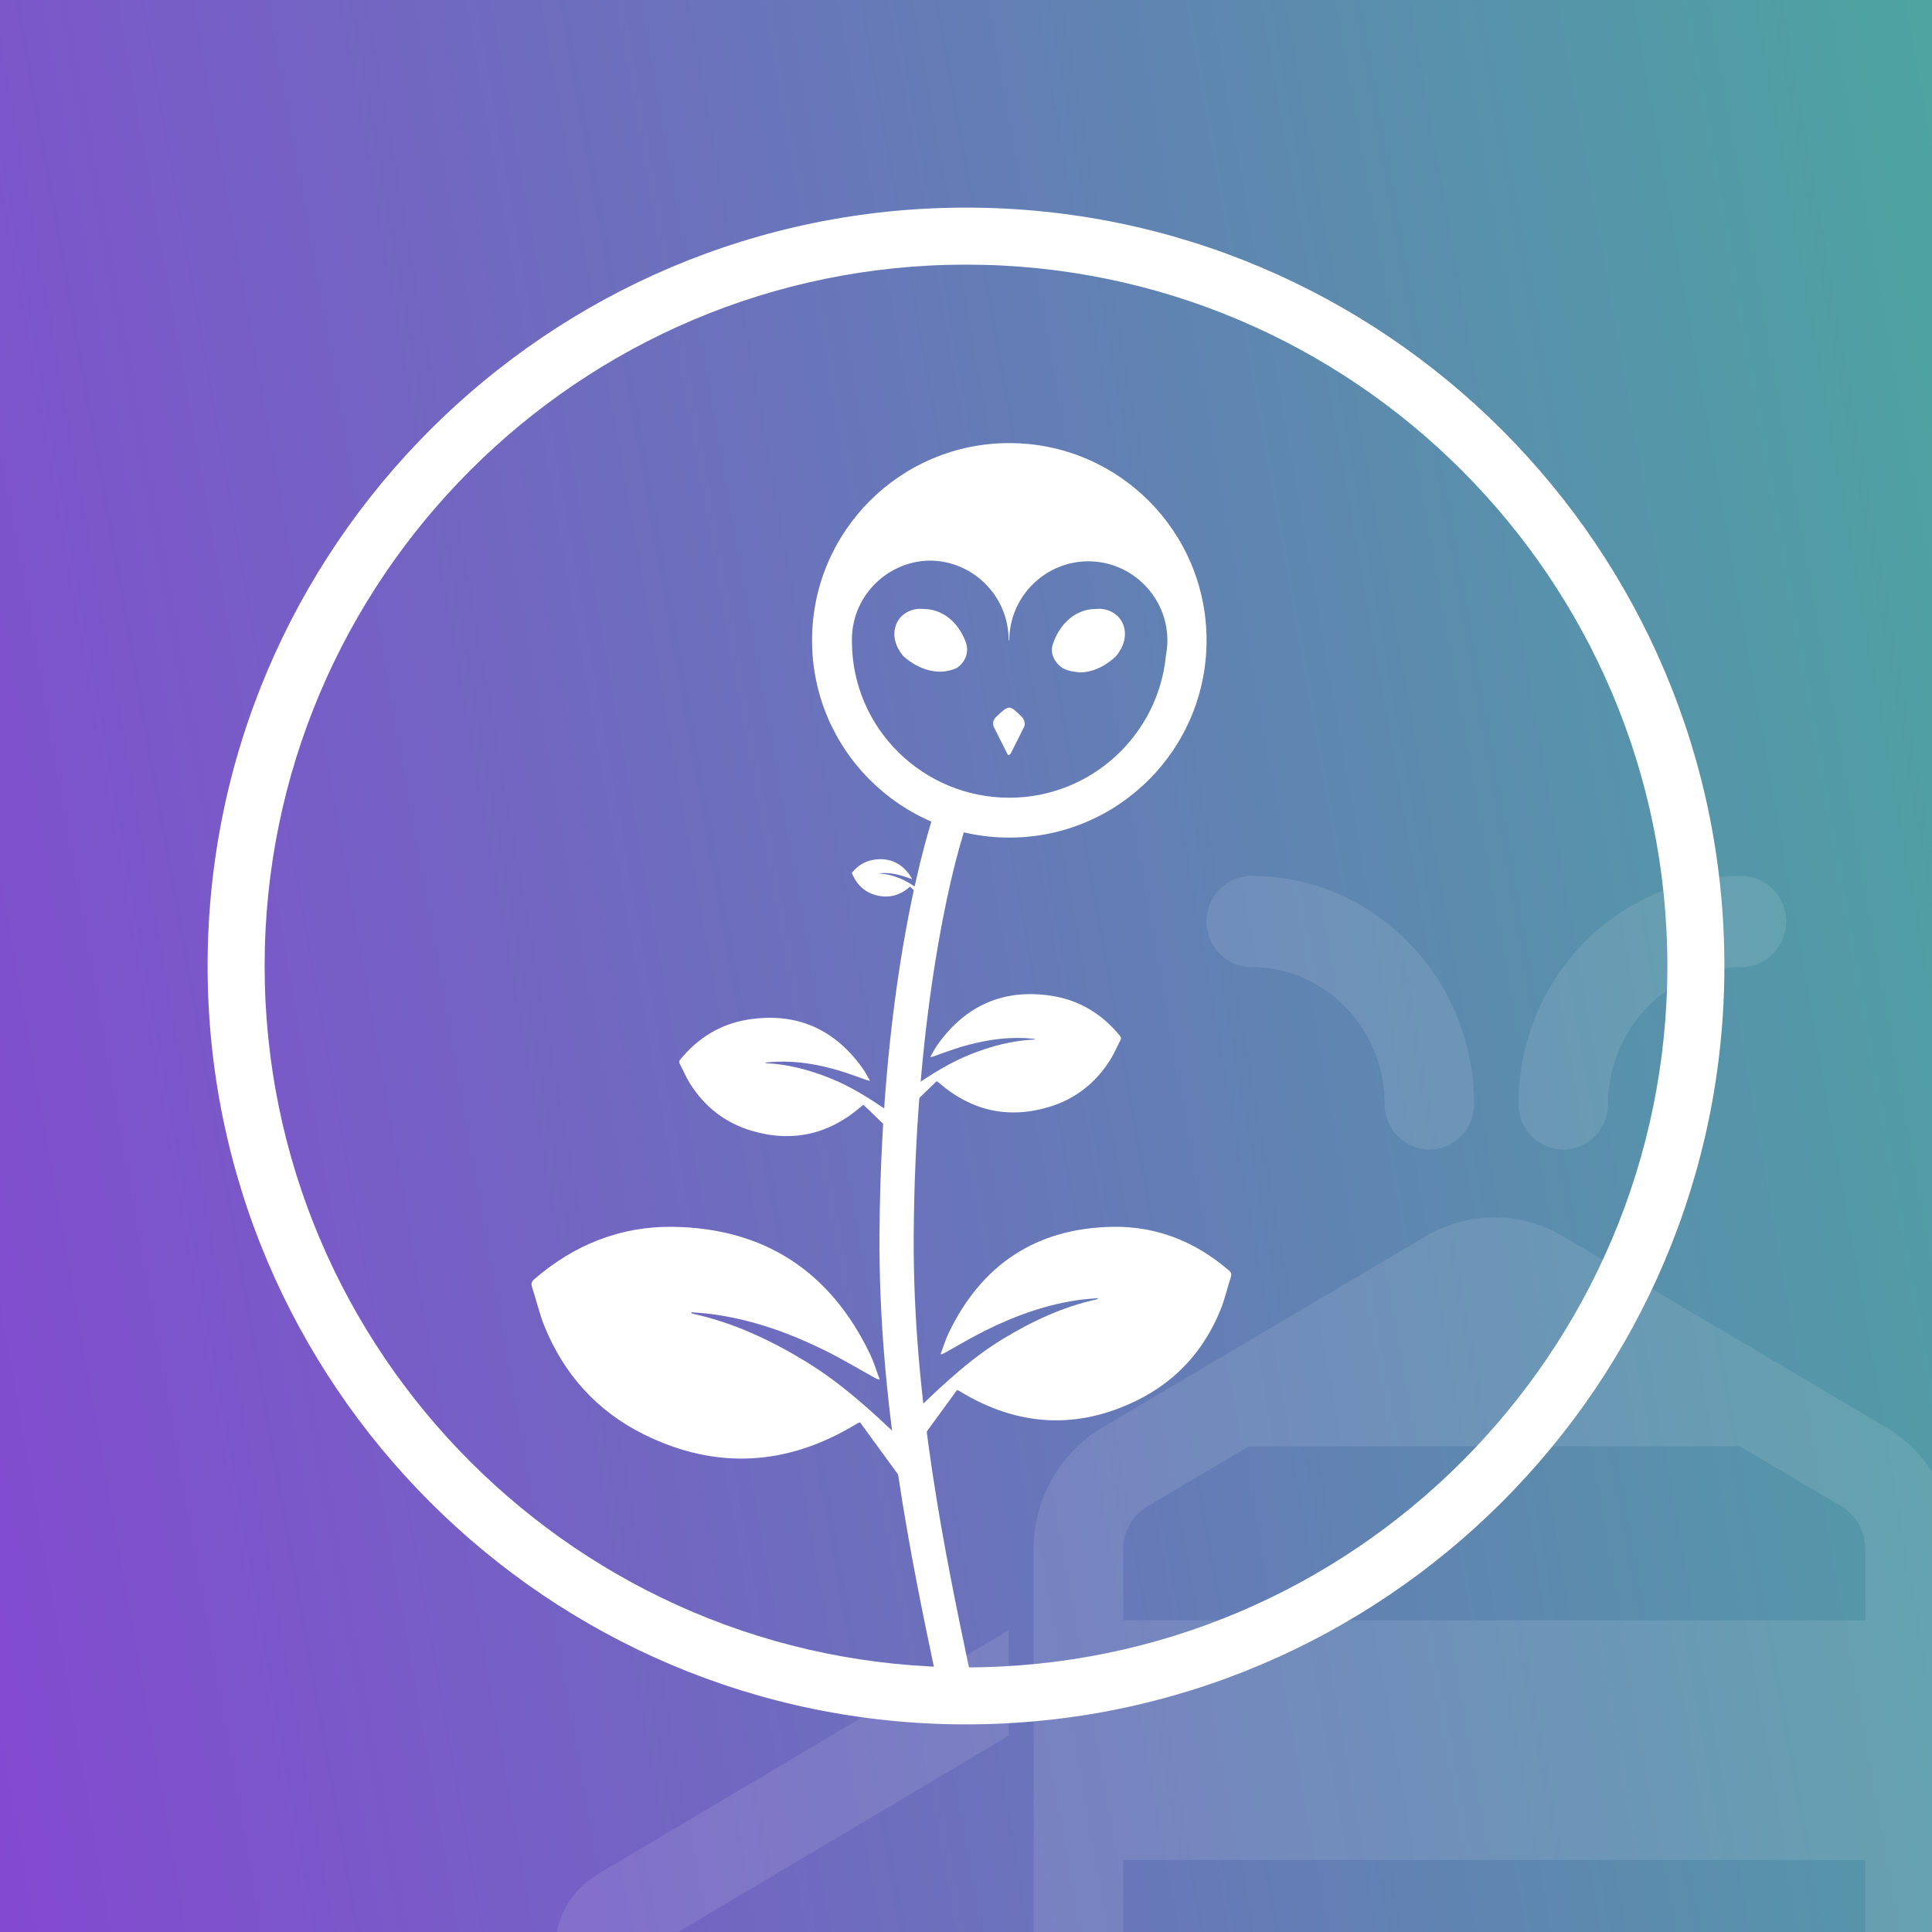
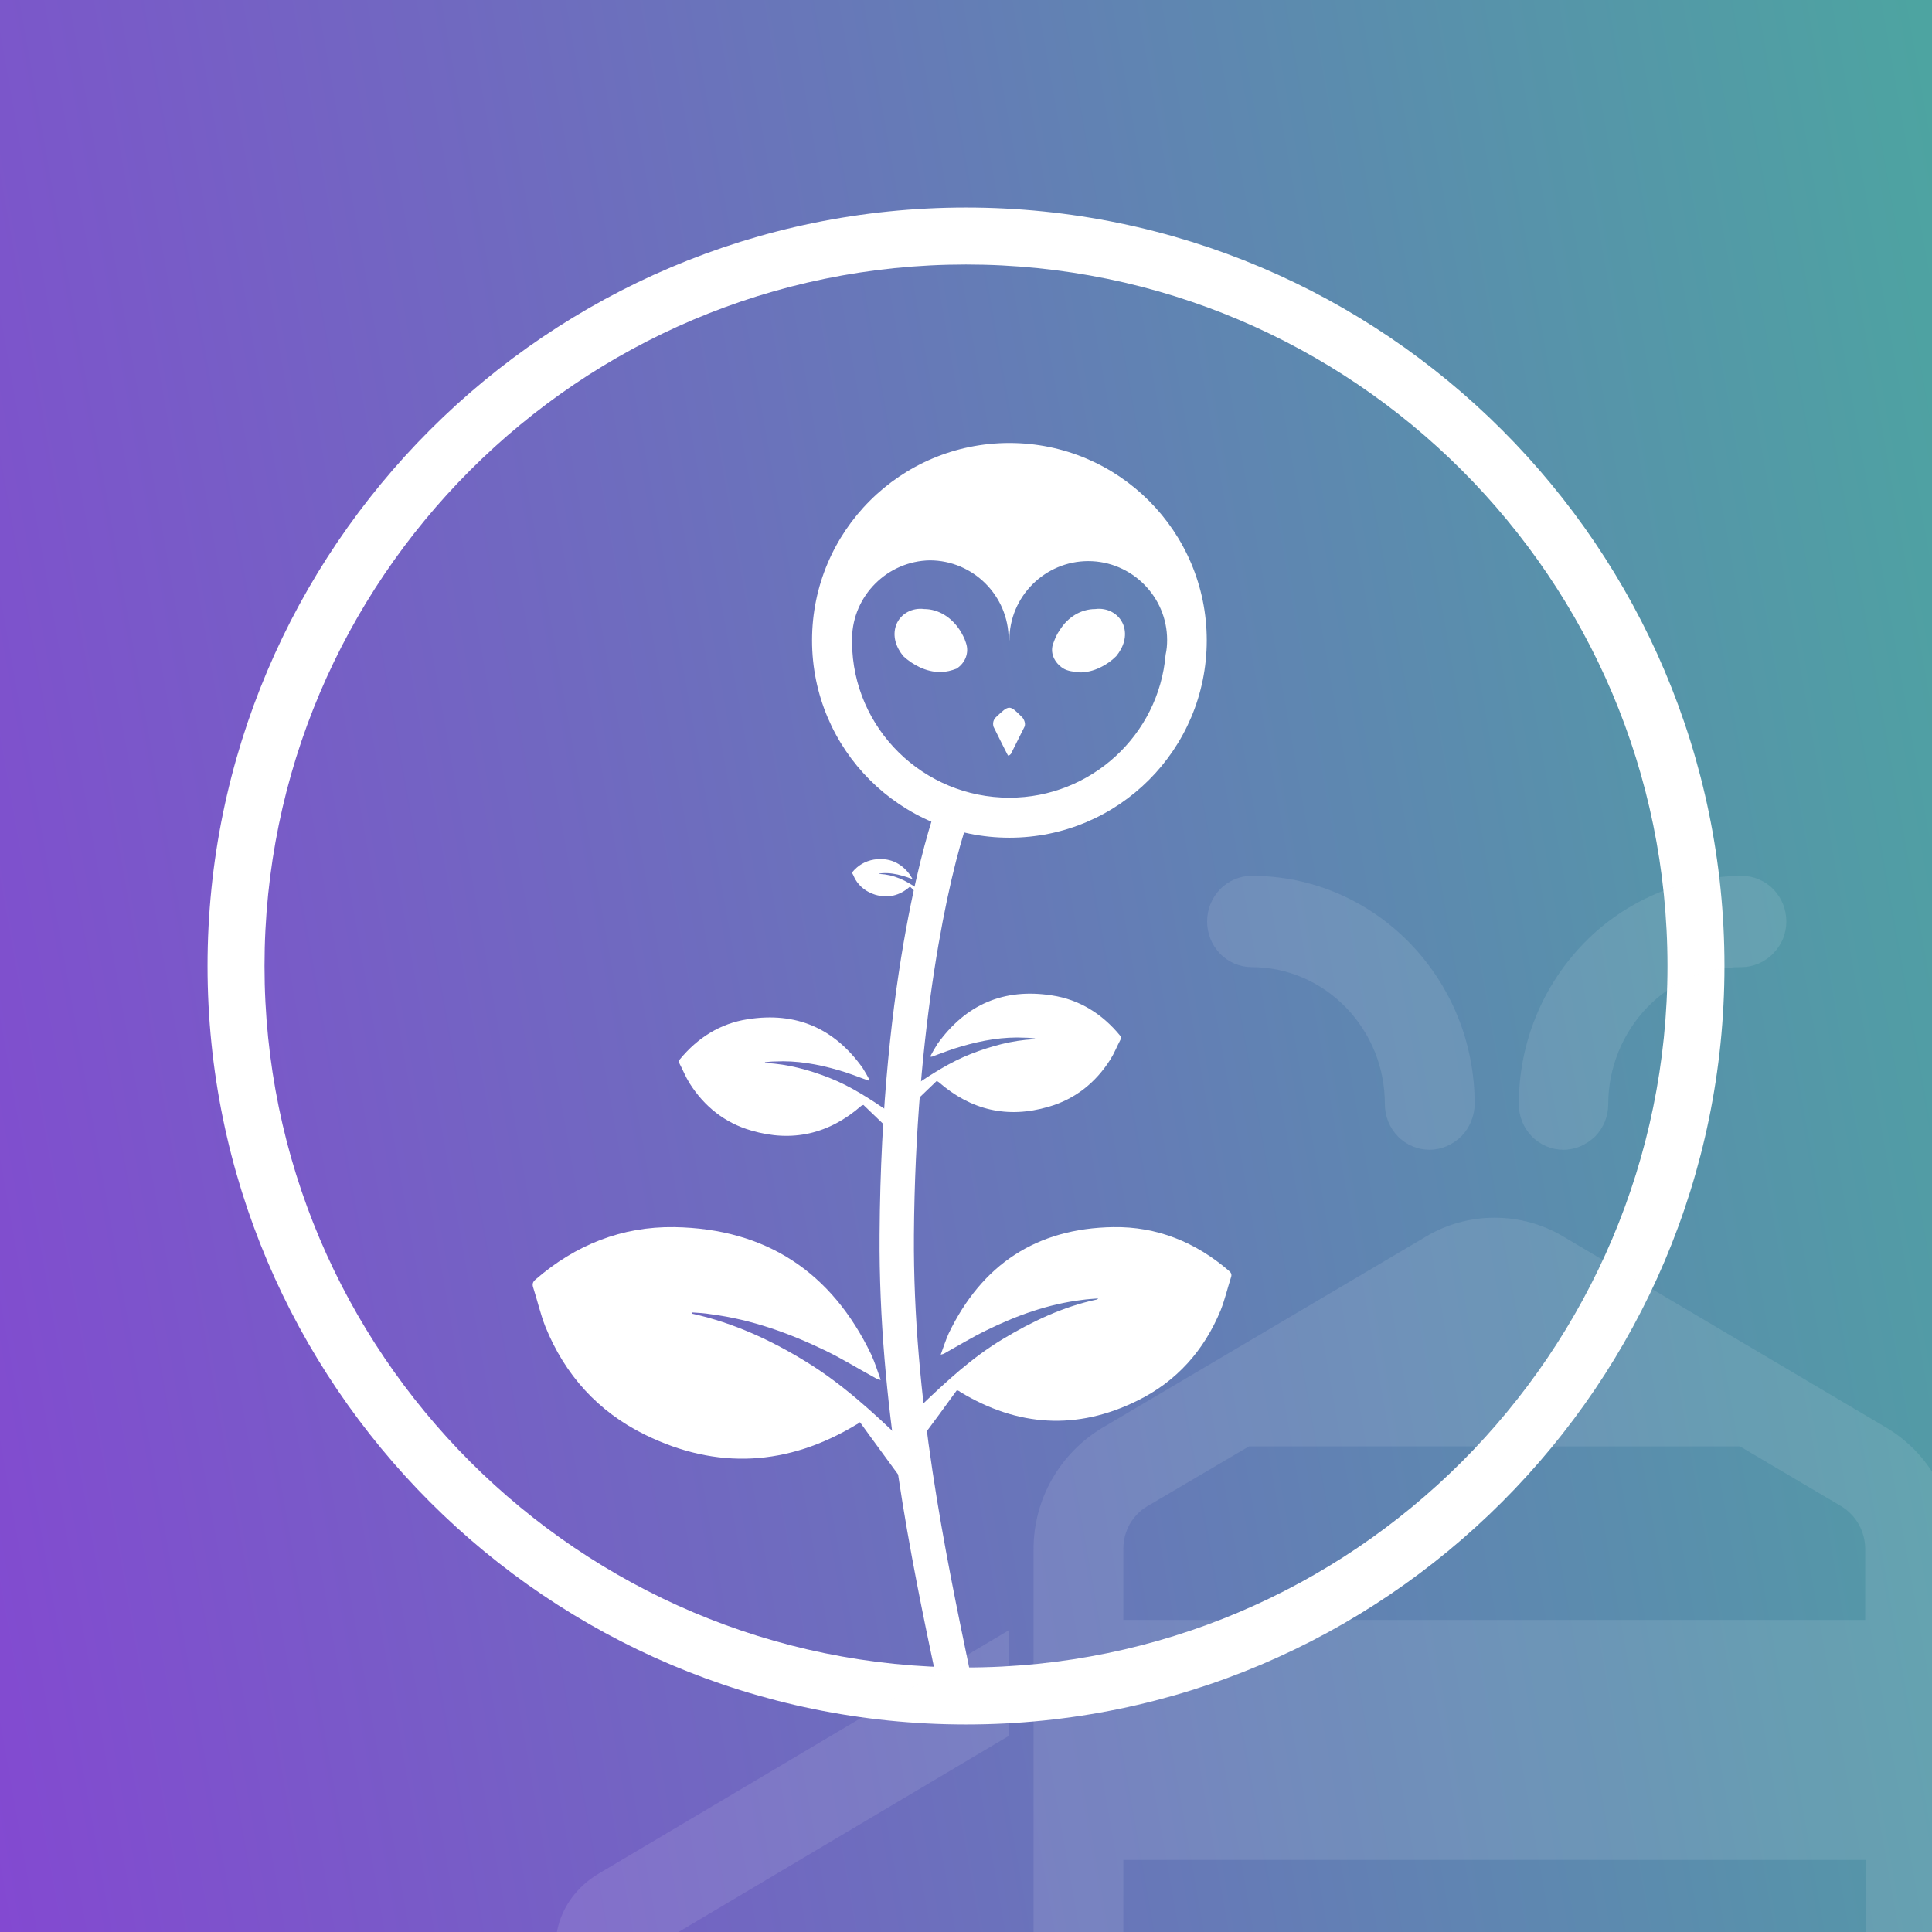
- <svg xmlns="http://www.w3.org/2000/svg" version="1.1" x="0px" y="0px" viewBox="0 0 512 512" style="enable-background:new 0 0 512 512;" xml:space="preserve">
+ <svg xmlns="http://www.w3.org/2000/svg" version="1.1" id="Ebene_1" x="0px" y="0px" viewBox="0 0 512 512" style="enable-background:new 0 0 512 512;" xml:space="preserve">
  <style type="text/css">
- 	.st0{fill:url(#bg_00000000222531364004917750000003317998295150010515_);}
+ 	.st0{fill:url(#bg_00000048475425431219179250000007375714444102950831_);}
	.st1{fill:#FFFFFF;}
	.st2{fill-rule:evenodd;clip-rule:evenodd;fill:#FFFFFF;}
	.st3{opacity:0.1;}
- 	.st4{fill:url(#bg_00000017516846193921766880000015365031722372603297_);}
- 	.st5{fill:url(#bg_00000162333408150820158470000002461986070127744683_);}
- 	.st6{fill:#FCFCFC;}
- 	.st7{fill:url(#bg_00000065042245117136867110000009976454022711344532_);}
- 	.st8{fill:url(#bg_00000069381224627535449150000008915290611593197443_);}
- 	.st9{fill-rule:evenodd;clip-rule:evenodd;fill:#FCCDD3;}
- 	.st10{filter:url(#Adobe_OpacityMaskFilter);}
- 	.st11{mask:url(#mask-2_00000079477019141398897970000007225647416667991979_);fill-rule:evenodd;clip-rule:evenodd;fill:#6534FF;}
- 	.st12{fill-rule:evenodd;clip-rule:evenodd;fill:#FEFEFE;}
- 	.st13{fill-rule:evenodd;clip-rule:evenodd;fill:#6534FF;}
- 	.st14{fill:#8526D1;}
- 	.st15{fill:#D89738;}
- 	.st16{fill:#5D1B8F;}
- 	.st17{fill:#F2A738;}
- 	.st18{fill-rule:evenodd;clip-rule:evenodd;fill:#F9F9F9;}
- 	.st19{fill-rule:evenodd;clip-rule:evenodd;fill:#040404;}
- 	.st20{fill:#FEFEFE;}
- 	.st21{fill:#F0E20A;}
- 	.st22{fill:#EFE20A;}
- 	.st23{fill:#A1DE44;}
- 	.st24{fill:#FCA433;}
- 	.st25{fill:#FCAC68;}
- 	.st26{fill:#F74D7B;}
- 	.st27{fill:#9FDD46;}
- 	.st28{fill:#67D1BB;}
- 	.st29{fill:#FAAC8C;}
- 	.st30{fill:#FDE723;}
- 	.st31{fill:#FBAB4C;}
- 	.st32{fill:#FEF532;}
- 	.st33{fill:#EDE622;}
- 	.st34{fill:#5BD0DD;}
- 	.st35{fill:#B96CAE;}
- 	.st36{fill:#FBB32B;}
- 	.st37{fill:#FA9262;}
- 	.st38{fill:#D5709D;}
- 	.st39{fill:#9763B8;}
- 	.st40{fill:#FBDD0F;}
- 	.st41{fill:#D0EC26;}
- 	.st42{fill:#FCA036;}
- 	.st43{fill:#FACF2B;}
- 	.st44{fill:#D4E52B;}
- 	.st45{fill:#FCD713;}
- 	.st46{fill:#FDB83D;}
- 	.st47{fill:#E9E227;}
- 	.st48{fill:#CB7896;}
- 	.st49{fill:#FCD415;}
- 	.st50{fill:#C1E72E;}
- 	.st51{fill:#B6DF3A;}
- 	.st52{fill:#C8DE37;}
- 	.st53{fill:#C277B4;}
- 	.st54{fill:#ACE339;}
- 	.st55{fill:#E79762;}
- 	.st56{fill:#E77982;}
- 	.st57{fill:#FCFA68;}
- 	.st58{fill:#F6C82A;}
- 	.st59{fill:#B46CB1;}
- 	.st60{fill:#E1CE32;}
- 	.st61{fill:#F2C02E;}
- 	.st62{fill:#F8DB26;}
- 	.st63{fill:#C97B9F;}
- 	.st64{fill:#E6F40D;}
- 	.st65{fill:#D8DC35;}
- 	.st66{fill:#FDB73F;}
- 	.st67{fill:#FB7759;}
- 	.st68{fill:#EDDA2D;}
- 	.st69{fill:#DA8878;}
- 	.st70{fill:#EABC6F;}
- 	.st71{fill:#FDFDC8;}
- 	.st72{fill:#E8B380;}
- 	.st73{fill:#D8DB09;}
- 	.st74{fill:#E4D52E;}
- 	.st75{fill:#FCC91B;}
- 	.st76{fill:#FEFB8B;}
- 	.st77{fill:#F9D515;}
- 	.st78{fill:#DEE528;}
- 	.st79{fill:#FBC82E;}
- 	.st80{fill:#C25CA6;}
- 	.st81{fill:#FBC331;}
- 	.st82{fill:#FBB53E;}
- 	.st83{fill:#FC8E47;}
- 	.st84{fill:#9D63B7;}
- 	.st85{fill:#86C591;}
- 	.st86{fill:#78DEA5;}
- 	.st87{fill:#FBFCA1;}
- 	.st88{fill:#D87F7F;}
- 	.st89{fill:#FDF747;}
- 	.st90{fill:#E2CD31;}
- 	.st91{fill:#91E38C;}
- 	.st92{fill:#C5DD36;}
- 	.st93{fill:#FBB342;}
- 	.st94{fill:#D2BC7F;}
- 	.st95{fill:#65D6CC;}
- 	.st96{fill:#D5D809;}
- 	.st97{fill:#AEC383;}
- 	.st98{fill:#FBBB23;}
- 	.st99{fill:#F9DA24;}
- 	.st100{fill:#F9AC4C;}
- 	.st101{fill:#FBBF59;}
- 	.st102{fill:#E68B69;}
- 	.st103{fill:#F3A451;}
- 	.st104{fill:#FBF00E;}
- 	.st105{fill:#C9F5A2;}
- 	.st106{fill:#F9B229;}
- 	.st107{fill:#E9C745;}
- 	.st108{fill:#A2A2A2;}
- 	.st109{fill:#FDF10E;}
- 	.st110{fill:#F0FC0D;}
- 	.st111{fill:#010100;}
- 	.st112{fill:#FC8355;}
- 	.st113{fill:#FC8D48;}
- 	.st114{fill:#FCBB23;}
- 	.st115{fill:#FB9854;}
- 	.st116{fill:#FA6886;}
- 	.st117{fill:#FB6D6E;}
- 	.st118{fill:#E95790;}
- 	.st119{fill:#FB5D67;}
- 	.st120{fill:#6FCDA1;}
- 	.st121{fill:#79D278;}
- 	.st122{fill:#020101;}
- 	.st123{fill:#FAFD23;}
- 	.st124{fill:#E2FE38;}
- 	.st125{fill:#141304;}
- 	.st126{fill:#CB5DA2;}
- 	.st127{fill:#B063B1;}
- 	.st128{fill:#FC8D76;}
- 	.st129{fill:#E96F92;}
- 	.st130{fill:#FC8353;}
- 	.st131{fill:#FC8B4B;}
- 	.st132{fill:#FB7A86;}
- 	.st133{fill:#E3FD7C;}
- 	.st134{fill:#D8BF73;}
- 	.st135{fill:#DECA58;}
- 	.st136{fill:#B6EB2D;}
- 	.st137{fill:#C0D847;}
- 	.st138{fill:#A2E749;}
- 	.st139{fill:#BAF35A;}
- 	.st140{fill:#B6F180;}
- 	.st141{fill:#D8FB1A;}
- 	.st142{fill:#D6FA18;}
- 	.st143{fill:#FB736E;}
- 	.st144{fill:#96DE4B;}
- 	.st145{fill:#75CF83;}
- 	.st146{fill:#A2C87B;}
- 	.st147{fill:#8EDD54;}
- 	.st148{fill:#BDEF28;}
- 	.st149{fill:#B8EE29;}
+ 	.st4{fill:#FCFCFC;}
</style>
-   <g id="MIVA:SYMM">
- </g>
-   <g id="MIVA-FRACTION">
- </g>
-   <g id="FRACTION-MIVA">
- </g>
-   <g id="MIVA-HNY">
- </g>
  <g id="MIVA-WXDAI">
-     <linearGradient id="bg_00000077311001524742571350000004115715886053293744_" gradientUnits="userSpaceOnUse" x1="-36.059" y1="307.498" x2="548.059" y2="204.502">
+     <linearGradient id="bg_00000109022394495078211450000014656870577246875324_" gradientUnits="userSpaceOnUse" x1="-36.059" y1="206.502" x2="548.059" y2="309.498" gradientTransform="matrix(1 0 0 -1 0 514)">
      <stop offset="0" style="stop-color:#8349D1" />
      <stop offset="0.994" style="stop-color:#4DA4A1" />
    </linearGradient>
-     <rect id="bg_00000133487942470341921900000013762376409657356672_" style="fill:url(#bg_00000077311001524742571350000004115715886053293744_);" width="512" height="512" />
+     <rect id="bg_00000133487942470341921900000013762376409657356672_" style="fill:url(#bg_00000109022394495078211450000014656870577246875324_);" width="512" height="512" />
    <g id="Flowr">
      <g id="Flower">
        <g id="Stiel">
-           <path class="st1" d="M248.97,448.811l-0.871-4.159c-6.46-30.779-15.306-72.933-15.024-117.339      c0.443-69.662,13.323-108.569,14.79-112.775l8.561,2.985      c-5.14,14.738-13.932,54.459-14.284,109.849c-0.276,43.433,8.455,85.039,14.831,115.418      l0.872,4.164L248.97,448.811z" />
+           <path class="st1" d="M249,448.8l-0.9-4.2c-6.5-30.8-15.3-72.9-15-117.3c0.4-69.7,13.3-108.6,14.8-112.8l8.6,3      c-5.1,14.7-13.9,54.5-14.3,109.8c-0.3,43.4,8.5,85,14.8,115.4l0.9,4.2L249,448.8z" />
        </g>
        <g id="Leaf1">
-           <path class="st1" d="M253.612,368.382c-3.199,4.386-6.398,8.772-9.657,13.24      c-1.529-1.164-3.178-2.419-4.941-3.76c1.786-1.878,3.424-3.738,5.206-5.449      c6.692-6.425,13.516-12.688,21.5-17.544c7.789-4.737,15.954-8.555,24.908-10.522      c0.131-0.029,0.259-0.073,0.363-0.326c-1.435,0.125-2.876,0.201-4.304,0.382      c-8.948,1.139-17.319,4.135-25.353,8.1c-3.727,1.84-7.301,3.992-10.943,6.004      c-0.301,0.166-0.593,0.348-1.136,0.402c0.699-1.861,1.261-3.787,2.117-5.574      c8.761-18.294,23.332-27.903,43.59-28.216c11.6-0.18,21.895,3.958,30.724,11.579      c0.622,0.537,0.755,0.994,0.49,1.792c-0.944,2.849-1.589,5.812-2.712,8.584      c-4.35,10.734-11.711,18.889-22.073,24.005c-15.962,7.882-31.663,6.937-46.88-2.274      c-0.15-0.091-0.297-0.184-0.449-0.27c-0.025-0.014-0.067-0.001-0.101,0      C253.846,368.485,253.729,368.433,253.612,368.382z" />
+           <path class="st1" d="M253.6,368.4c-3.2,4.4-6.4,8.8-9.7,13.2c-1.5-1.2-3.2-2.4-4.9-3.8c1.8-1.9,3.4-3.7,5.2-5.4      c6.7-6.4,13.5-12.7,21.5-17.5c7.8-4.7,16-8.6,24.9-10.5c0.1,0,0.3-0.1,0.4-0.3c-1.4,0.1-2.9,0.2-4.3,0.4      c-8.9,1.1-17.3,4.1-25.4,8.1c-3.7,1.8-7.3,4-10.9,6c-0.3,0.2-0.6,0.3-1.1,0.4c0.7-1.9,1.3-3.8,2.1-5.6      c8.8-18.3,23.3-27.9,43.6-28.2c11.6-0.2,21.9,4,30.7,11.6c0.6,0.5,0.8,1,0.5,1.8c-0.9,2.8-1.6,5.8-2.7,8.6      c-4.4,10.7-11.7,18.9-22.1,24c-16,7.9-31.7,6.9-46.9-2.3c-0.1-0.1-0.3-0.2-0.4-0.3c0,0-0.1,0-0.1,0      C253.8,368.5,253.7,368.4,253.6,368.4z" />
        </g>
        <g id="Leaf1_5_">
-           <path class="st1" d="M227.917,376.929c3.831,5.253,7.662,10.505,11.565,15.856      c1.831-1.393,3.806-2.897,5.916-4.503c-2.139-2.248-4.101-4.476-6.235-6.525      c-8.014-7.694-16.186-15.195-25.747-21.009c-9.328-5.673-19.106-10.245-29.829-12.601      c-0.157-0.034-0.31-0.087-0.435-0.39c1.719,0.149,3.445,0.24,5.154,0.458      c10.715,1.364,20.741,4.952,30.361,9.701c4.464,2.203,8.743,4.78,13.104,7.19      c0.36,0.199,0.71,0.416,1.36,0.482c-0.837-2.229-1.51-4.536-2.535-6.675      c-10.492-21.908-27.941-33.415-52.201-33.791c-13.892-0.215-26.22,4.74-36.794,13.866      c-0.745,0.643-0.904,1.191-0.587,2.146c1.131,3.412,1.903,6.96,3.248,10.28      c5.21,12.854,14.025,22.62,26.433,28.747c19.116,9.439,37.917,8.308,56.141-2.723      c0.179-0.108,0.356-0.22,0.538-0.324c0.03-0.017,0.08-0.001,0.121,0      C227.637,377.052,227.777,376.991,227.917,376.929z" />
+           <path class="st1" d="M227.9,376.9c3.8,5.3,7.7,10.5,11.6,15.9c1.8-1.4,3.8-2.9,5.9-4.5c-2.1-2.2-4.1-4.5-6.2-6.5      c-8-7.7-16.2-15.2-25.7-21c-9.3-5.7-19.1-10.2-29.8-12.6c-0.2,0-0.3-0.1-0.4-0.4c1.7,0.1,3.4,0.2,5.2,0.5      c10.7,1.4,20.7,5,30.4,9.7c4.5,2.2,8.7,4.8,13.1,7.2c0.4,0.2,0.7,0.4,1.4,0.5c-0.8-2.2-1.5-4.5-2.5-6.7      c-10.5-21.9-27.9-33.4-52.2-33.8c-13.9-0.2-26.2,4.7-36.8,13.9c-0.7,0.6-0.9,1.2-0.6,2.1c1.1,3.4,1.9,7,3.2,10.3      c5.2,12.9,14,22.6,26.4,28.7c19.1,9.4,37.9,8.3,56.1-2.7c0.2-0.1,0.4-0.2,0.5-0.3c0,0,0.1,0,0.1,0      C227.6,377.1,227.8,377,227.9,376.9z" />
        </g>
        <g id="Leaf3">
-           <path class="st1" d="M248.229,286.524c-2.48,2.399-4.959,4.798-7.485,7.242      c-0.831-0.895-1.728-1.86-2.685-2.891c1.322-0.982,2.55-1.969,3.852-2.847      c4.888-3.297,9.842-6.478,15.369-8.651c5.392-2.121,10.92-3.625,16.74-3.884      c0.085-0.004,0.17-0.018,0.263-0.165c-0.912-0.078-1.823-0.187-2.737-0.228      c-5.727-0.259-11.294,0.709-16.756,2.319c-2.534,0.747-5.005,1.707-7.505,2.571      c-0.206,0.071-0.409,0.153-0.755,0.128c0.64-1.09,1.201-2.235,1.931-3.26      c7.473-10.504,17.641-14.939,30.361-12.936c7.284,1.147,13.281,4.856,17.982,10.587      c0.331,0.404,0.365,0.705,0.112,1.175c-0.901,1.681-1.626,3.467-2.631,5.081      c-3.89,6.249-9.385,10.556-16.429,12.635c-10.852,3.202-20.581,0.906-29.11-6.515      c-0.084-0.073-0.166-0.147-0.252-0.218c-0.014-0.012-0.042-0.008-0.063-0.011      C248.365,286.614,248.297,286.569,248.229,286.524z" />
+           <path class="st1" d="M248.2,286.5c-2.5,2.4-5,4.8-7.5,7.2c-0.8-0.9-1.7-1.9-2.7-2.9c1.3-1,2.6-2,3.9-2.8      c4.9-3.3,9.8-6.5,15.4-8.7c5.4-2.1,10.9-3.6,16.7-3.9c0.1,0,0.2,0,0.3-0.2c-0.9-0.1-1.8-0.2-2.7-0.2c-5.7-0.3-11.3,0.7-16.8,2.3      c-2.5,0.7-5,1.7-7.5,2.6c-0.2,0.1-0.4,0.2-0.8,0.1c0.6-1.1,1.2-2.2,1.9-3.3c7.5-10.5,17.6-14.9,30.4-12.9      c7.3,1.1,13.3,4.9,18,10.6c0.3,0.4,0.4,0.7,0.1,1.2c-0.9,1.7-1.6,3.5-2.6,5.1c-3.9,6.2-9.4,10.6-16.4,12.6      c-10.9,3.2-20.6,0.9-29.1-6.5c-0.1-0.1-0.2-0.1-0.3-0.2c0,0,0,0-0.1,0C248.4,286.6,248.3,286.6,248.2,286.5z" />
        </g>
        <g id="Leaf2">
-           <path class="st1" d="M228.844,292.797c2.48,2.399,4.959,4.798,7.485,7.242      c0.831-0.895,1.728-1.86,2.685-2.891c-1.322-0.982-2.55-1.969-3.852-2.847      c-4.888-3.297-9.842-6.478-15.369-8.651c-5.392-2.121-10.92-3.625-16.74-3.884      c-0.085-0.004-0.17-0.018-0.263-0.165c0.912-0.078,1.823-0.187,2.737-0.228      c5.727-0.259,11.295,0.709,16.756,2.319c2.534,0.747,5.005,1.707,7.505,2.571      c0.206,0.071,0.409,0.153,0.755,0.128c-0.64-1.09-1.201-2.235-1.931-3.26      c-7.473-10.504-17.641-14.939-30.361-12.936c-7.284,1.147-13.281,4.856-17.982,10.587      c-0.331,0.404-0.365,0.705-0.112,1.175c0.901,1.681,1.626,3.467,2.631,5.081      c3.89,6.249,9.385,10.556,16.429,12.635c10.852,3.202,20.581,0.906,29.11-6.515      c0.084-0.073,0.166-0.147,0.252-0.218c0.014-0.012,0.042-0.008,0.063-0.011      C228.708,292.887,228.776,292.842,228.844,292.797z" />
+           <path class="st1" d="M228.8,292.8c2.5,2.4,5,4.8,7.5,7.2c0.8-0.9,1.7-1.9,2.7-2.9c-1.3-1-2.6-2-3.9-2.8      c-4.9-3.3-9.8-6.5-15.4-8.7c-5.4-2.1-10.9-3.6-16.7-3.9c-0.1,0-0.2,0-0.3-0.2c0.9-0.1,1.8-0.2,2.7-0.2      c5.7-0.3,11.3,0.7,16.8,2.3c2.5,0.7,5,1.7,7.5,2.6c0.2,0.1,0.4,0.2,0.8,0.1c-0.6-1.1-1.2-2.2-1.9-3.3      c-7.5-10.5-17.6-14.9-30.4-12.9c-7.3,1.1-13.3,4.9-18,10.6c-0.3,0.4-0.4,0.7-0.1,1.2c0.9,1.7,1.6,3.5,2.6,5.1      c3.9,6.2,9.4,10.6,16.4,12.6c10.9,3.2,20.6,0.9,29.1-6.5c0.1-0.1,0.2-0.1,0.3-0.2c0,0,0,0,0.1,0      C228.7,292.9,228.8,292.8,228.8,292.8z" />
        </g>
        <g id="Leaf2_5_">
-           <path class="st1" d="M241.184,234.974c0.782,0.757,1.565,1.514,2.362,2.285      c0.262-0.282,0.545-0.587,0.847-0.912c-0.417-0.31-0.805-0.621-1.215-0.898      c-1.542-1.04-3.105-2.044-4.849-2.73c-1.701-0.669-3.445-1.144-5.282-1.225      c-0.027-0.001-0.054-0.006-0.083-0.052c0.288-0.025,0.575-0.059,0.864-0.072      c1.807-0.082,3.564,0.224,5.287,0.732c0.8,0.236,1.579,0.539,2.368,0.811      c0.065,0.023,0.129,0.048,0.238,0.041c-0.202-0.344-0.379-0.705-0.609-1.029      c-2.358-3.314-5.566-4.714-9.58-4.081c-2.298,0.362-4.19,1.532-5.674,3.341      c-0.105,0.127-0.115,0.222-0.035,0.371c0.284,0.531,0.513,1.094,0.83,1.603      c1.227,1.972,2.961,3.331,5.184,3.987c3.424,1.01,6.494,0.286,9.185-2.056      c0.026-0.023,0.052-0.047,0.079-0.069c0.005-0.004,0.013-0.002,0.02-0.003      C241.142,235.003,241.163,234.988,241.184,234.974z" />
+           <path class="st1" d="M241.2,235c0.8,0.8,1.6,1.5,2.4,2.3c0.3-0.3,0.5-0.6,0.8-0.9c-0.4-0.3-0.8-0.6-1.2-0.9      c-1.5-1-3.1-2-4.8-2.7c-1.7-0.7-3.4-1.1-5.3-1.2c0,0-0.1,0-0.1-0.1c0.3,0,0.6-0.1,0.9-0.1c1.8-0.1,3.6,0.2,5.3,0.7      c0.8,0.2,1.6,0.5,2.4,0.8c0.1,0,0.1,0,0.2,0c-0.2-0.3-0.4-0.7-0.6-1c-2.4-3.3-5.6-4.7-9.6-4.1c-2.3,0.4-4.2,1.5-5.7,3.3      c-0.1,0.1-0.1,0.2,0,0.4c0.3,0.5,0.5,1.1,0.8,1.6c1.2,2,3,3.3,5.2,4c3.4,1,6.5,0.3,9.2-2.1C241,235.1,241.1,235,241.2,235      C241.1,235,241.1,235,241.2,235C241.1,235,241.2,235,241.2,235z" />
        </g>
        <g id="Logo">
          <g id="Head">
-             <path class="st2" d="M267.476,117.423c-28.874,0-52.275,23.401-52.275,52.275       c0,28.874,23.401,52.275,52.275,52.275s52.275-23.401,52.275-52.275       C319.751,140.824,296.35,117.423,267.476,117.423z M267.476,211.405       c-22.835,0-41.518-18.305-41.706-41.14c0-0.189,0-0.378,0-0.566c0-0.189,0-0.377,0-0.566       c0.189-11.323,9.436-20.381,20.57-20.57c11.512,0,20.948,9.436,20.948,20.948       c0.066,0.111,0.13,0.212,0.195,0.321c-0-0.045-0.007-0.088-0.007-0.132       c0-11.512,9.436-20.948,20.948-20.948c11.512,0,20.948,9.436,20.948,20.948       c0,1.318-0.138,2.604-0.374,3.857C307.052,194.758,289.138,211.405,267.476,211.405z" />
+             <path class="st2" d="M267.5,117.4c-28.9,0-52.3,23.4-52.3,52.3c0,28.9,23.4,52.3,52.3,52.3s52.3-23.4,52.3-52.3       C319.8,140.8,296.4,117.4,267.5,117.4z M267.5,211.4c-22.8,0-41.5-18.3-41.7-41.1c0-0.2,0-0.4,0-0.6c0-0.2,0-0.4,0-0.6       c0.2-11.3,9.4-20.4,20.6-20.6c11.5,0,20.9,9.4,20.9,20.9c0.1,0.1,0.1,0.2,0.2,0.3c0,0,0-0.1,0-0.1c0-11.5,9.4-20.9,20.9-20.9       c11.5,0,20.9,9.4,20.9,20.9c0,1.3-0.1,2.6-0.4,3.9C307.1,194.8,289.1,211.4,267.5,211.4z" />
          </g>
          <g id="Eye_1_">
-             <path class="st2" d="M254.266,166.867c-2.076-3.208-5.473-5.473-9.436-5.473       c-3.019-0.377-6.228,1.132-7.36,4.152c-1.132,3.02,0,6.039,1.887,8.304       c2.453,2.265,6.039,4.152,9.813,4.152c1.51,0,3.019-0.378,4.34-0.944       c2.265-1.51,3.397-4.152,2.453-6.794C255.587,169.132,255.021,168,254.266,166.867z" />
+             <path class="st2" d="M254.3,166.9c-2.1-3.2-5.5-5.5-9.4-5.5c-3-0.4-6.2,1.1-7.4,4.2c-1.1,3,0,6,1.9,8.3c2.5,2.3,6,4.2,9.8,4.2       c1.5,0,3-0.4,4.3-0.9c2.3-1.5,3.4-4.2,2.5-6.8C255.6,169.1,255,168,254.3,166.9z" />
          </g>
          <g id="Nose">
-             <path class="st2" d="M263.891,190.08c-0.566,0.566-0.944,1.51-0.566,2.453       c0.944,1.887,3.585,7.171,3.585,7.171c0.189,0.377,0.378,0.566,0.378,0.377       c0.189,0,0.378-0.189,0.566-0.377l3.586-7.171c0.377-0.944-0.189-2.076-0.566-2.453       C267.476,186.683,267.476,186.683,263.891,190.08z" />
+             <path class="st2" d="M263.9,190.1c-0.6,0.6-0.9,1.5-0.6,2.5c0.9,1.9,3.6,7.2,3.6,7.2c0.2,0.4,0.4,0.6,0.4,0.4       c0.2,0,0.4-0.2,0.6-0.4l3.6-7.2c0.4-0.9-0.2-2.1-0.6-2.5C267.5,186.7,267.5,186.7,263.9,190.1z" />
          </g>
          <g id="Eye">
-             <path class="st2" d="M290.311,161.395c-3.963,0-7.36,2.264-9.436,5.473       c-0.755,1.132-1.321,2.265-1.698,3.397c-1.132,2.642,0.189,5.284,2.453,6.794       c1.321,0.755,2.831,0.944,4.529,1.132c3.585,0,7.171-1.887,9.624-4.34       c1.887-2.265,3.019-5.284,1.887-8.304C296.539,162.527,293.331,161.017,290.311,161.395z" />
+             <path class="st2" d="M290.3,161.4c-4,0-7.4,2.3-9.4,5.5c-0.8,1.1-1.3,2.3-1.7,3.4c-1.1,2.6,0.2,5.3,2.5,6.8       c1.3,0.8,2.8,0.9,4.5,1.1c3.6,0,7.2-1.9,9.6-4.3c1.9-2.3,3-5.3,1.9-8.3C296.5,162.5,293.3,161,290.3,161.4z" />
          </g>
        </g>
      </g>
      <g>
-         <path class="st1" d="M256,456.982c-110.822,0-200.982-90.159-200.982-200.982     c0-110.822,90.16-200.982,200.982-200.982c110.822,0,200.982,90.16,200.982,200.982     C456.982,366.822,366.822,456.982,256,456.982z M256,70.13C153.511,70.13,70.13,153.511,70.13,256     S153.511,441.87,256,441.87S441.87,358.489,441.87,256S358.489,70.13,256,70.13z" />
+         <path class="st1" d="M256,457c-110.8,0-201-90.2-201-201c0-110.8,90.2-201,201-201c110.8,0,201,90.2,201,201     C457,366.8,366.8,457,256,457z M256,70.1C153.5,70.1,70.1,153.5,70.1,256S153.5,441.9,256,441.9S441.9,358.5,441.9,256     S358.5,70.1,256,70.1z" />
      </g>
    </g>
    <g id="Honeyswap_00000072238991886697081750000011213556238768145813_" class="st3">
-       <path class="st6" d="M396.004,599.883c-6.377,0-12.675-1.737-18.209-5.029l-85.694-50.701    c-5.508-3.266-10.109-7.971-13.297-13.621c-3.175-5.625-4.86-12.04-4.873-18.546V410.466    c0.013-6.487,1.698-12.889,4.886-18.527c3.162-5.618,7.75-10.323,13.258-13.589l85.772-50.74    c5.508-3.266,11.794-4.996,18.158-4.996c6.428,0,12.727,1.737,18.248,5.016l85.72,50.708    c5.495,3.292,10.07,7.997,13.233,13.621c3.162,5.605,4.847,12.001,4.873,18.494v101.519    c-0.013,6.48-1.685,12.883-4.847,18.507c-3.162,5.638-7.724,10.355-13.207,13.647l-85.811,50.753    C408.693,598.159,402.394,599.883,396.004,599.883z M461.377,539.046l26.673-15.773    c1.879-1.141,3.473-2.787,4.588-4.77c1.102-1.996,1.698-4.264,1.698-6.532v-19.039H297.674v19.039    c0.013,2.294,0.609,4.562,1.724,6.532c1.115,1.983,2.709,3.629,4.64,4.77l26.66,15.773H461.377z     M494.335,429.401v-18.935c-0.013-2.275-0.609-4.53-1.724-6.506c-1.115-1.97-2.709-3.616-4.614-4.75    l-26.919-15.922H330.982l-26.958,15.948c-1.918,1.128-3.512,2.761-4.627,4.731    c-1.115,1.97-1.711,4.225-1.724,6.519v18.916H494.335z" />
-       <path class="st6" d="M286.497,548.624c-5.805-3.442-10.654-8.401-14.014-14.356    c-0.505-0.895-0.962-1.813-1.395-2.743c-12.773,3.651-25.585,5.503-38.216,5.513    c-8.191,0-16.278-0.791-24.016-2.32c-21.722-4.303-34.617-13.414-37.508-17.743l95.998-56.993v-27.975    l-109.153,64.802c-10.524,6.649-13.906,18.922-8.411,30.535c6.441,13.595,27.852,25.804,54.538,31.092    c9.344,1.827,18.896,2.761,28.383,2.761h0.195c18.988,0,38.146-3.541,57.084-10.51L286.497,548.624z    " />
-       <path class="st6" d="M633.543,496.653l-108.881-64.634v27.946l96.193,56.893    c-1.607,3.383-14.736,13.323-37.689,17.872c-7.737,1.529-15.825,2.32-24.016,2.32    c-12.64,0-25.46-1.86-38.235-5.519c-0.423,0.909-0.87,1.806-1.362,2.682    c-3.333,5.942-8.141,10.914-13.919,14.383l-3.587,2.121c18.941,6.97,38.092,10.504,57.063,10.504    c0,0,0.194,0,0.207-0c9.5,0,19.052-0.933,28.383-2.773c26.673-5.288,48.083-17.497,54.525-31.105    C647.722,515.743,644.339,503.47,633.543,496.653z" />
-       <path class="st6" d="M378.806,304.65c-3.136,0-6.208-1.302-8.424-3.564    c-2.229-2.275-3.448-5.301-3.448-8.515c-0.013-9.694-3.707-18.812-10.381-25.681    c-6.661-6.83-15.526-10.595-24.936-10.608c-3.136,0-6.208-1.302-8.424-3.564    c-2.229-2.275-3.448-5.301-3.448-8.521c0-3.214,1.218-6.24,3.448-8.515    c2.216-2.262,5.288-3.564,8.424-3.564c15.786,0.019,30.613,6.325,41.758,17.749    c11.133,11.418,17.276,26.582,17.289,42.698c0,3.175-1.257,6.279-3.447,8.515    C384.975,303.38,381.981,304.65,378.806,304.65z" />
-       <path class="st6" d="M414.292,304.657c-3.136,0-6.208-1.296-8.424-3.564    c-2.229-2.275-3.447-5.301-3.447-8.521c0.013-16.116,6.156-31.28,17.289-42.692    c10.99-11.263,26.206-17.736,41.771-17.756c3.149,0,6.221,1.302,8.424,3.584    c2.216,2.262,3.448,5.288,3.448,8.502c0,3.214-1.231,6.24-3.46,8.515    c-2.19,2.262-5.262,3.564-8.411,3.564c-9.409,0.013-18.261,3.785-24.936,10.621    c-6.597,6.752-10.381,16.11-10.394,25.675c0,3.208-1.218,6.234-3.448,8.509    C420.448,303.393,417.467,304.657,414.292,304.657z" />
+       <path class="st4" d="M396,599.9c-6.4,0-12.7-1.7-18.2-5l-85.7-50.7c-5.5-3.3-10.1-8-13.3-13.6c-3.2-5.6-4.9-12-4.9-18.5V410.5    c0-6.5,1.7-12.9,4.9-18.5c3.2-5.6,7.8-10.3,13.3-13.6l85.8-50.7c5.5-3.3,11.8-5,18.2-5c6.4,0,12.7,1.7,18.2,5l85.7,50.7    c5.5,3.3,10.1,8,13.2,13.6c3.2,5.6,4.8,12,4.9,18.5V512c0,6.5-1.7,12.9-4.8,18.5c-3.2,5.6-7.7,10.4-13.2,13.6l-85.8,50.8    C408.7,598.2,402.4,599.9,396,599.9z M461.4,539l26.7-15.8c1.9-1.1,3.5-2.8,4.6-4.8c1.1-2,1.7-4.3,1.7-6.5v-19H297.7v19    c0,2.3,0.6,4.6,1.7,6.5c1.1,2,2.7,3.6,4.6,4.8l26.7,15.8H461.4z M494.3,429.4v-18.9c0-2.3-0.6-4.5-1.7-6.5c-1.1-2-2.7-3.6-4.6-4.8    l-26.9-15.9H331l-27,15.9c-1.9,1.1-3.5,2.8-4.6,4.7c-1.1,2-1.7,4.2-1.7,6.5v18.9H494.3z" />
+       <path class="st4" d="M286.5,548.6c-5.8-3.4-10.7-8.4-14-14.4c-0.5-0.9-1-1.8-1.4-2.7c-12.8,3.7-25.6,5.5-38.2,5.5    c-8.2,0-16.3-0.8-24-2.3c-21.7-4.3-34.6-13.4-37.5-17.7l96-57v-28l-109.2,64.8c-10.5,6.6-13.9,18.9-8.4,30.5    c6.4,13.6,27.9,25.8,54.5,31.1c9.3,1.8,18.9,2.8,28.4,2.8h0.2c19,0,38.1-3.5,57.1-10.5L286.5,548.6z" />
+       <path class="st4" d="M633.5,496.7L524.7,432V460l96.2,56.9c-1.6,3.4-14.7,13.3-37.7,17.9c-7.7,1.5-15.8,2.3-24,2.3    c-12.6,0-25.5-1.9-38.2-5.5c-0.4,0.9-0.9,1.8-1.4,2.7c-3.3,5.9-8.1,10.9-13.9,14.4l-3.6,2.1c18.9,7,38.1,10.5,57.1,10.5    c0,0,0.2,0,0.2,0c9.5,0,19.1-0.9,28.4-2.8c26.7-5.3,48.1-17.5,54.5-31.1C647.7,515.7,644.3,503.5,633.5,496.7z" />
+       <path class="st4" d="M378.8,304.7c-3.1,0-6.2-1.3-8.4-3.6c-2.2-2.3-3.4-5.3-3.4-8.5c0-9.7-3.7-18.8-10.4-25.7    c-6.7-6.8-15.5-10.6-24.9-10.6c-3.1,0-6.2-1.3-8.4-3.6c-2.2-2.3-3.4-5.3-3.4-8.5c0-3.2,1.2-6.2,3.4-8.5c2.2-2.3,5.3-3.6,8.4-3.6    c15.8,0,30.6,6.3,41.8,17.7c11.1,11.4,17.3,26.6,17.3,42.7c0,3.2-1.3,6.3-3.4,8.5C385,303.4,382,304.7,378.8,304.7z" />
+       <path class="st4" d="M414.3,304.7c-3.1,0-6.2-1.3-8.4-3.6c-2.2-2.3-3.4-5.3-3.4-8.5c0-16.1,6.2-31.3,17.3-42.7    c11-11.3,26.2-17.7,41.8-17.8c3.1,0,6.2,1.3,8.4,3.6c2.2,2.3,3.4,5.3,3.4,8.5c0,3.2-1.2,6.2-3.5,8.5c-2.2,2.3-5.3,3.6-8.4,3.6    c-9.4,0-18.3,3.8-24.9,10.6c-6.6,6.8-10.4,16.1-10.4,25.7c0,3.2-1.2,6.2-3.4,8.5C420.4,303.4,417.5,304.7,414.3,304.7z" />
    </g>
  </g>
-   <g id="zeroalpha">
- </g>
-   <g id="POAP">
- </g>
-   <g id="pixeth">
- </g>
-   <g id="xDaiTigers">
- </g>
-   <g id="Fraction_Early">
- </g>
-   <g id="CryptoStamp">
- </g>
</svg>
